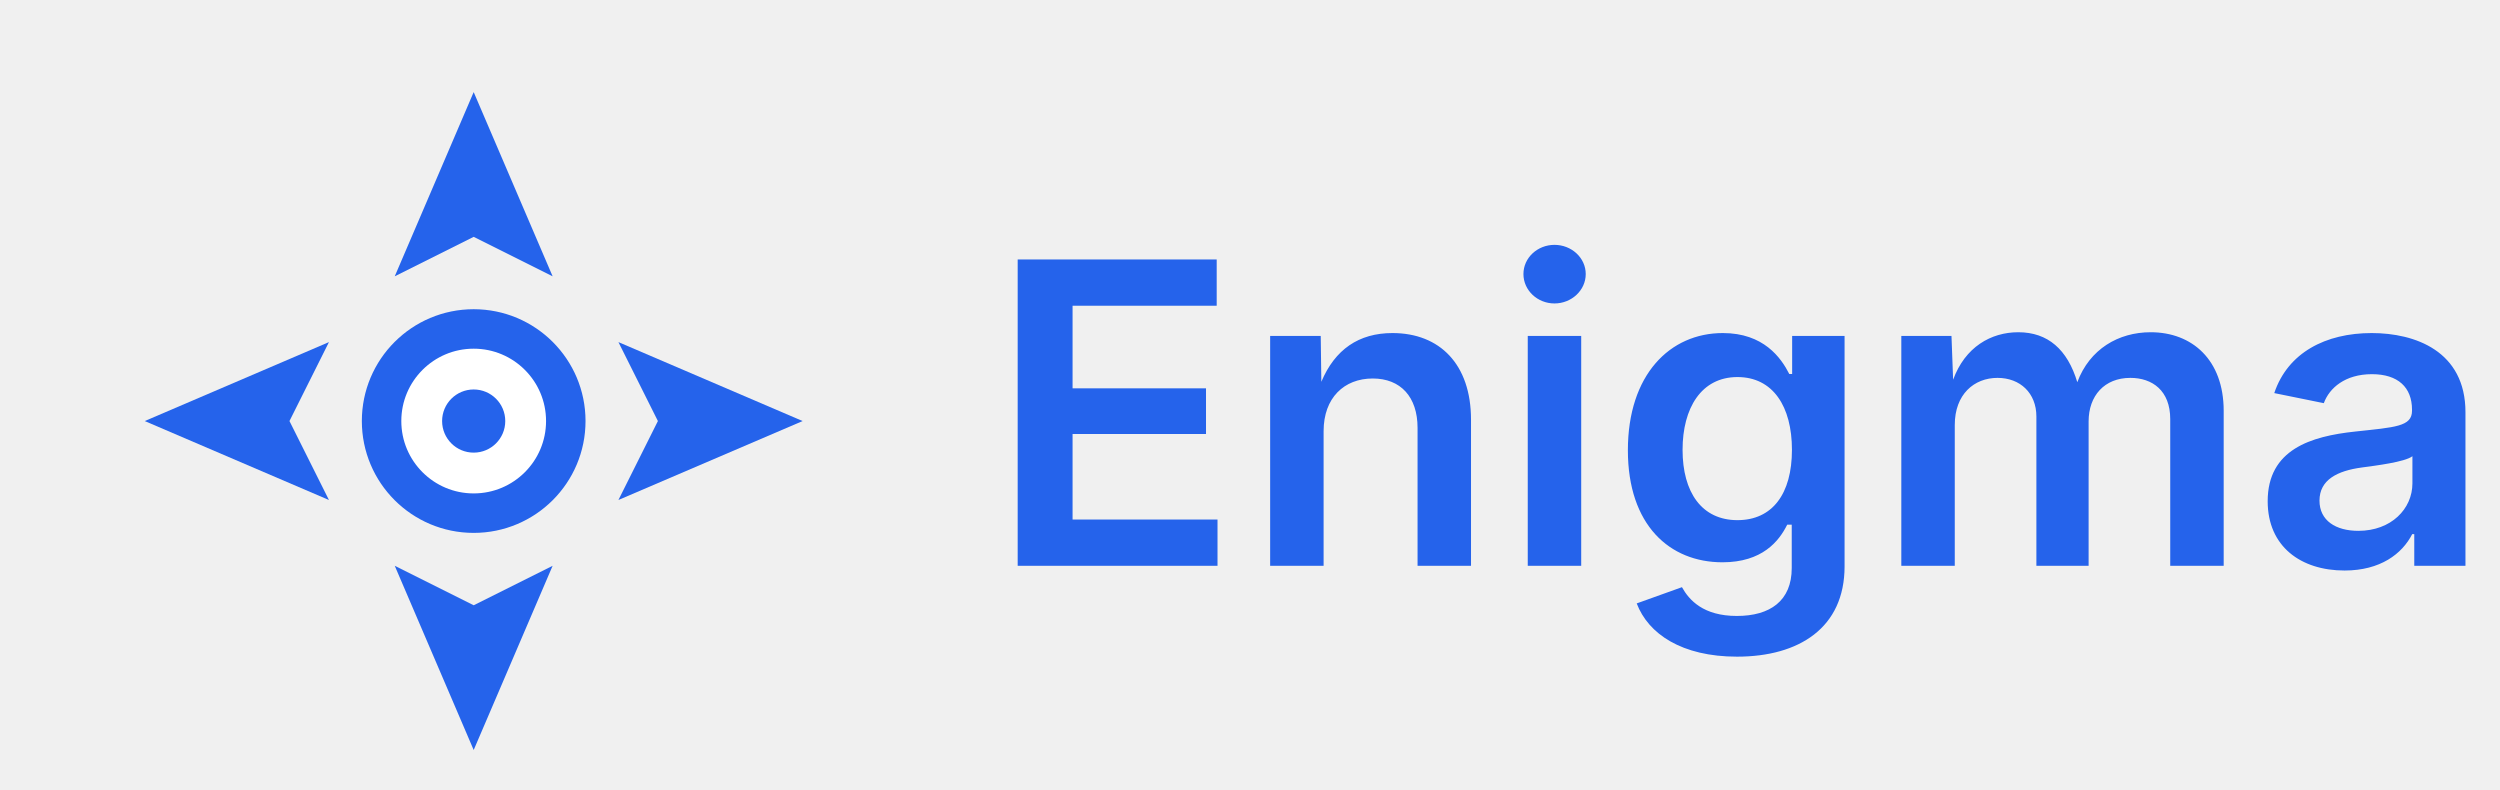
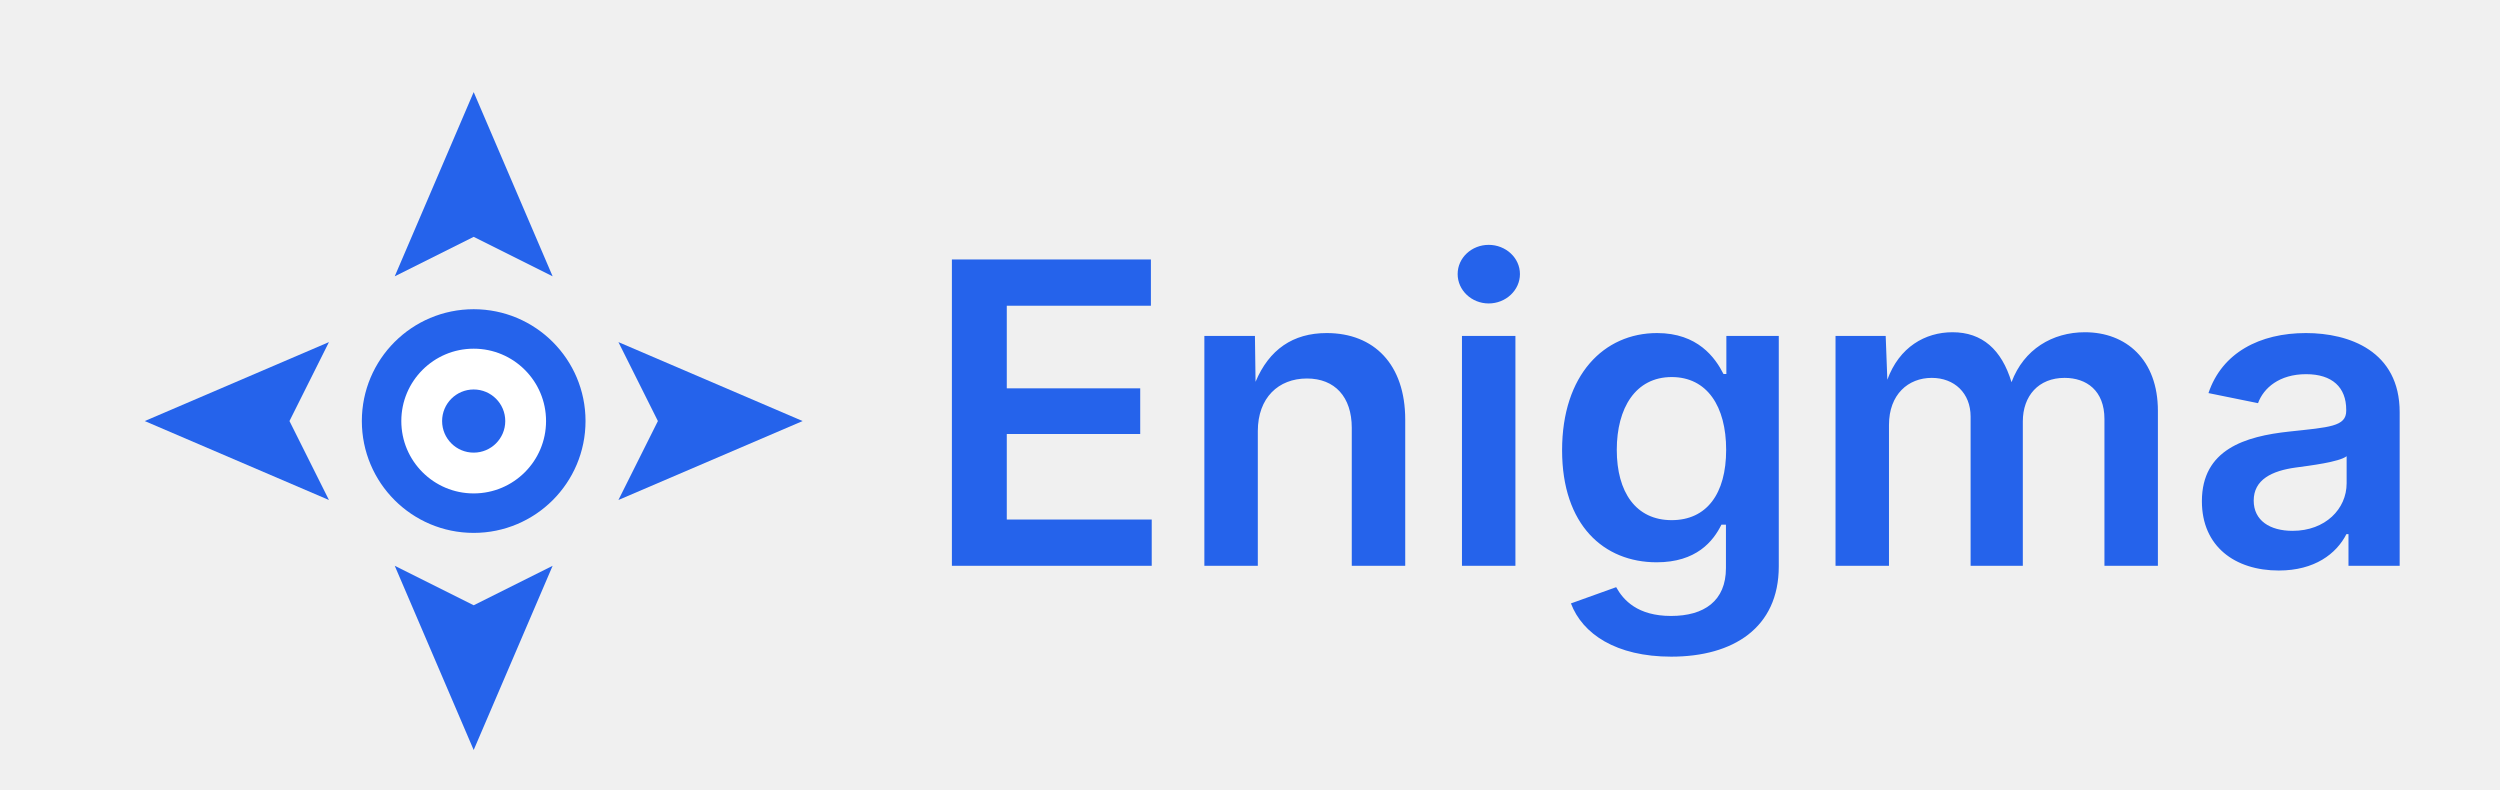
<svg xmlns="http://www.w3.org/2000/svg" width="380" height="120" viewBox="0 0 380 120">
  <g transform="translate(8, 0) scale(4)">
    <path d="M16 3.5 L19 10.5 L16 9 L13 10.5 Z" fill="#2563eb" />
    <path d="M28.5 16 L21.5 13 L23 16 L21.5 19 Z" fill="#2563eb" />
    <path d="M16 28.5 L13 21.5 L16 23 L19 21.5 Z" fill="#2563eb" />
    <path d="M3.5 16 L10.5 19 L9 16 L10.5 13 Z" fill="#2563eb" />
    <circle cx="16" cy="16" r="3.5" stroke-width="1.5" fill="#ffffff" stroke="#2563eb" />
    <circle cx="16" cy="16" r="1.2" fill="#2563eb" />
  </g>
-   <text font-family="system-ui, -apple-system, sans-serif" font-size="64" font-weight="600" fill="#2563eb" y="86" x="150">Enigma</text>
+   <text font-family="system-ui, -apple-system, sans-serif" font-size="64" font-weight="600" fill="#2563eb" y="86" x="140">Enigma</text>
</svg>
